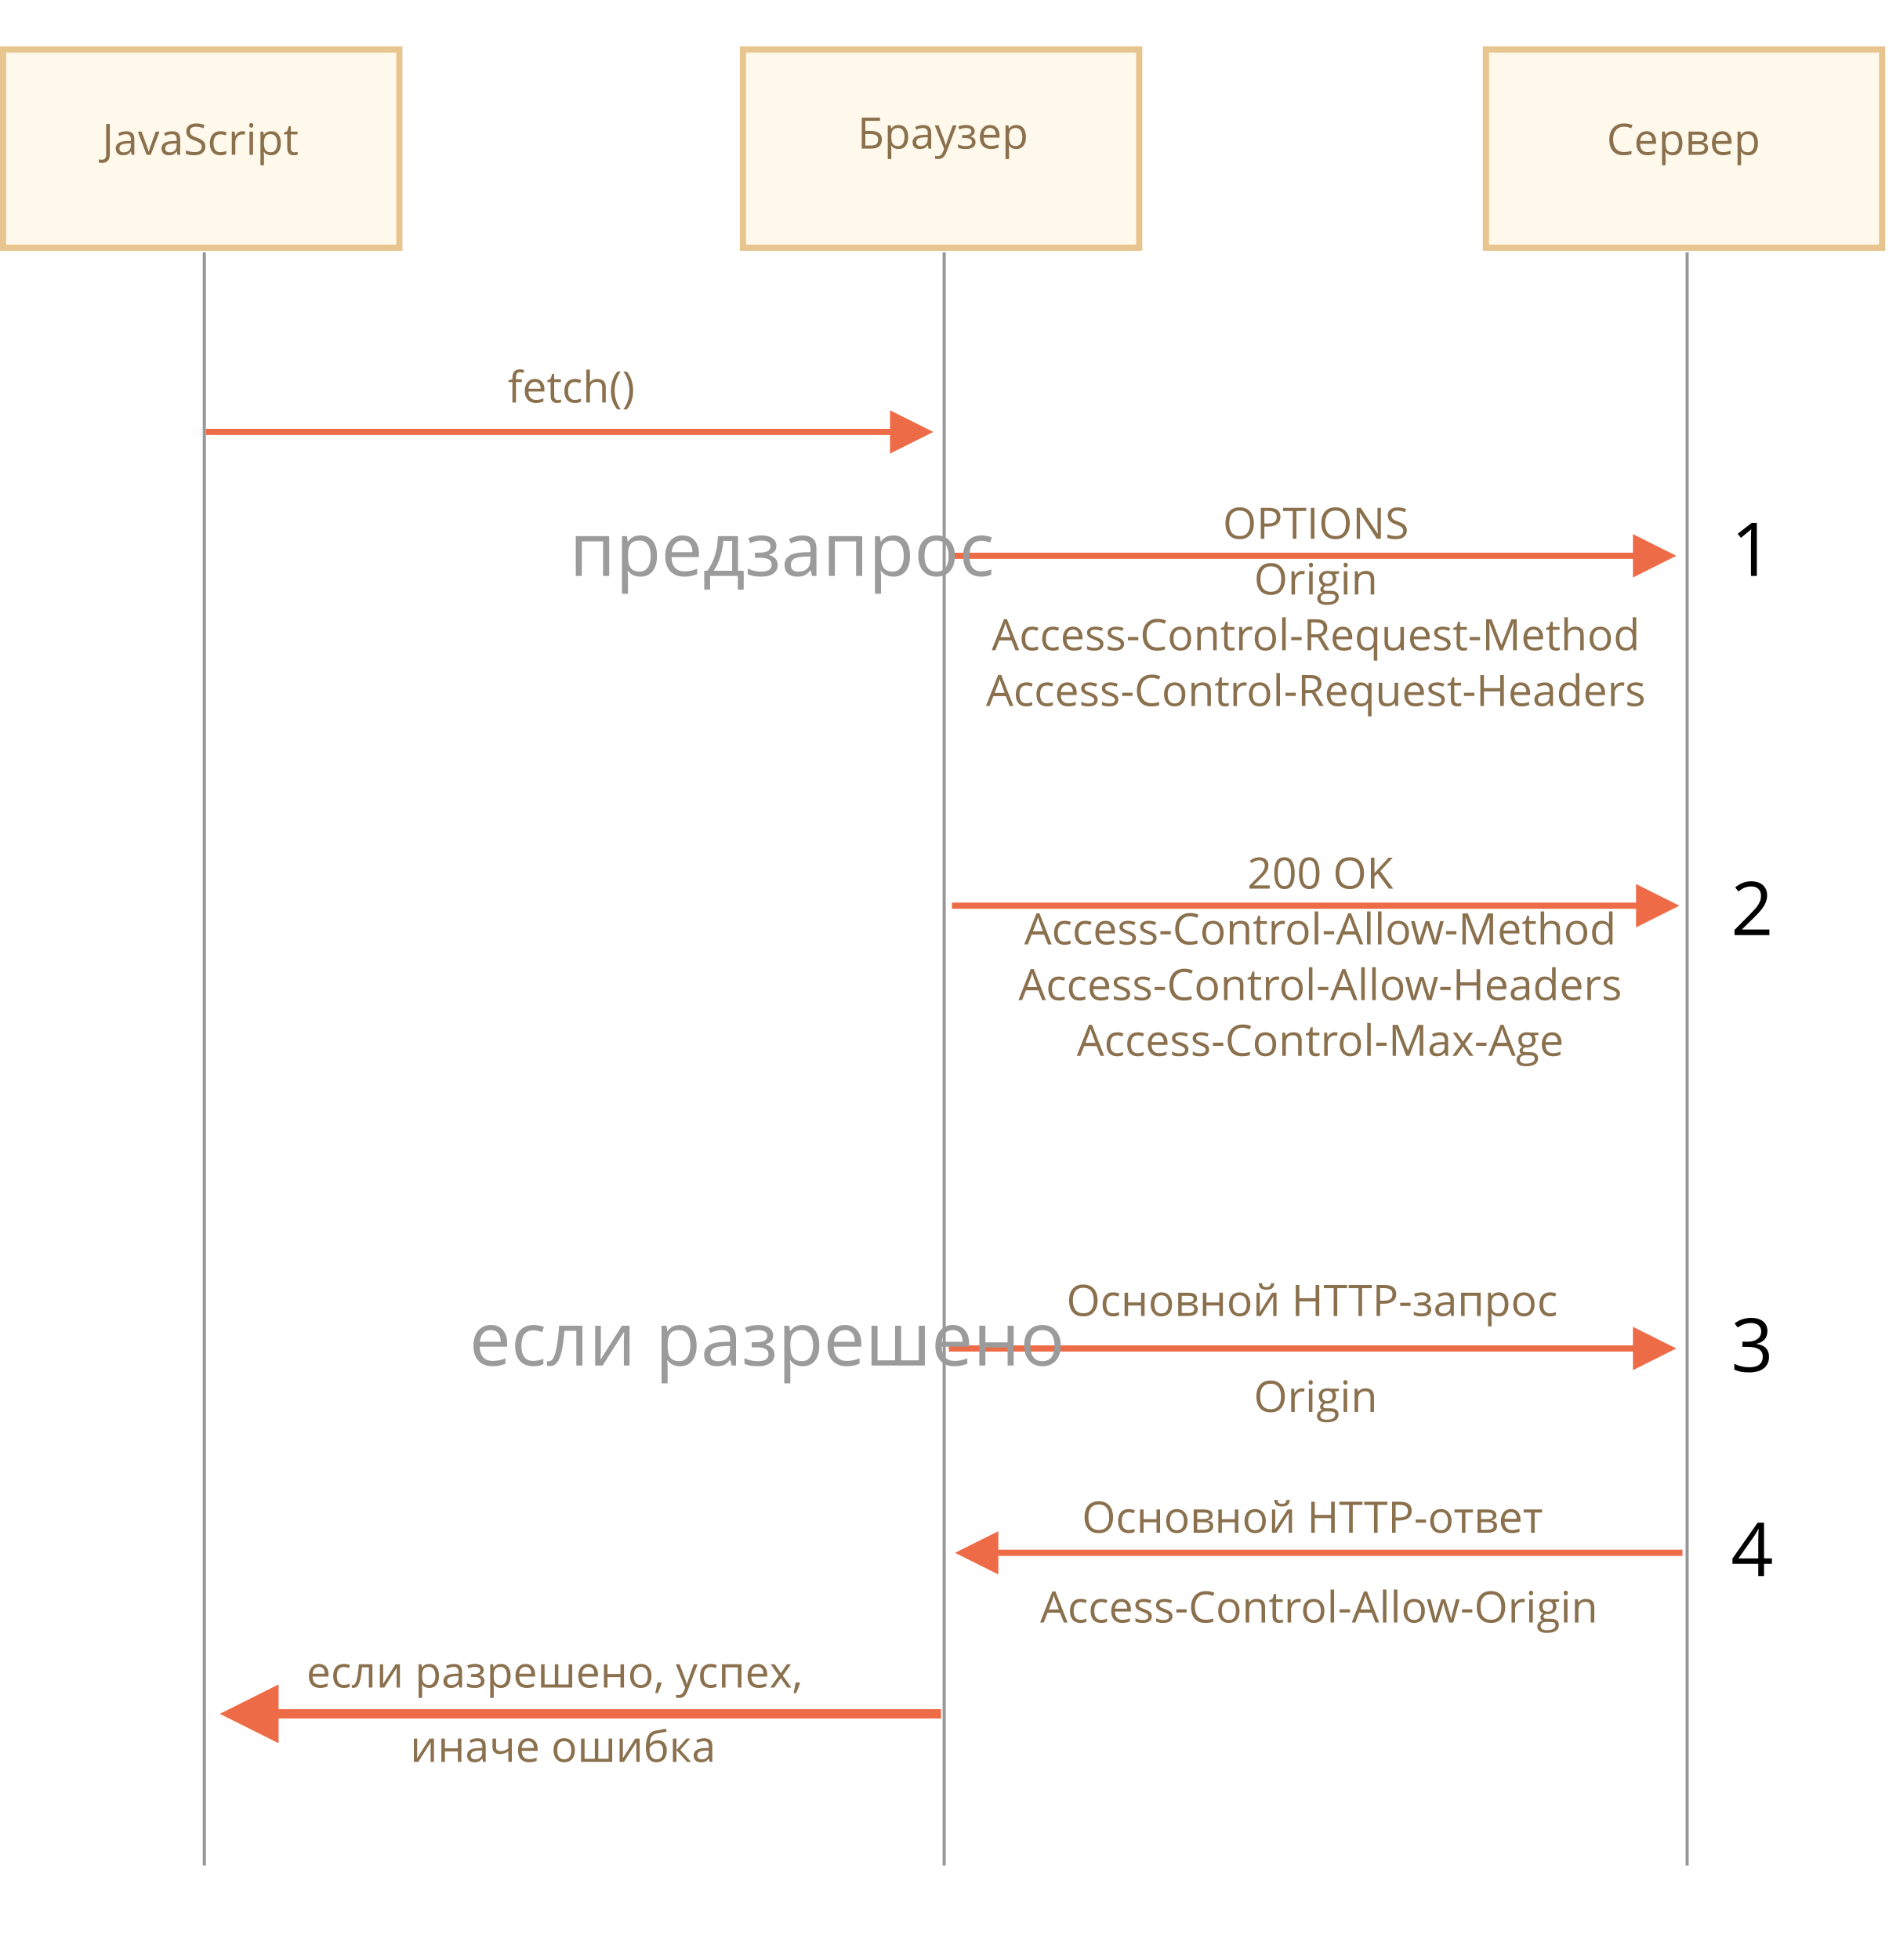
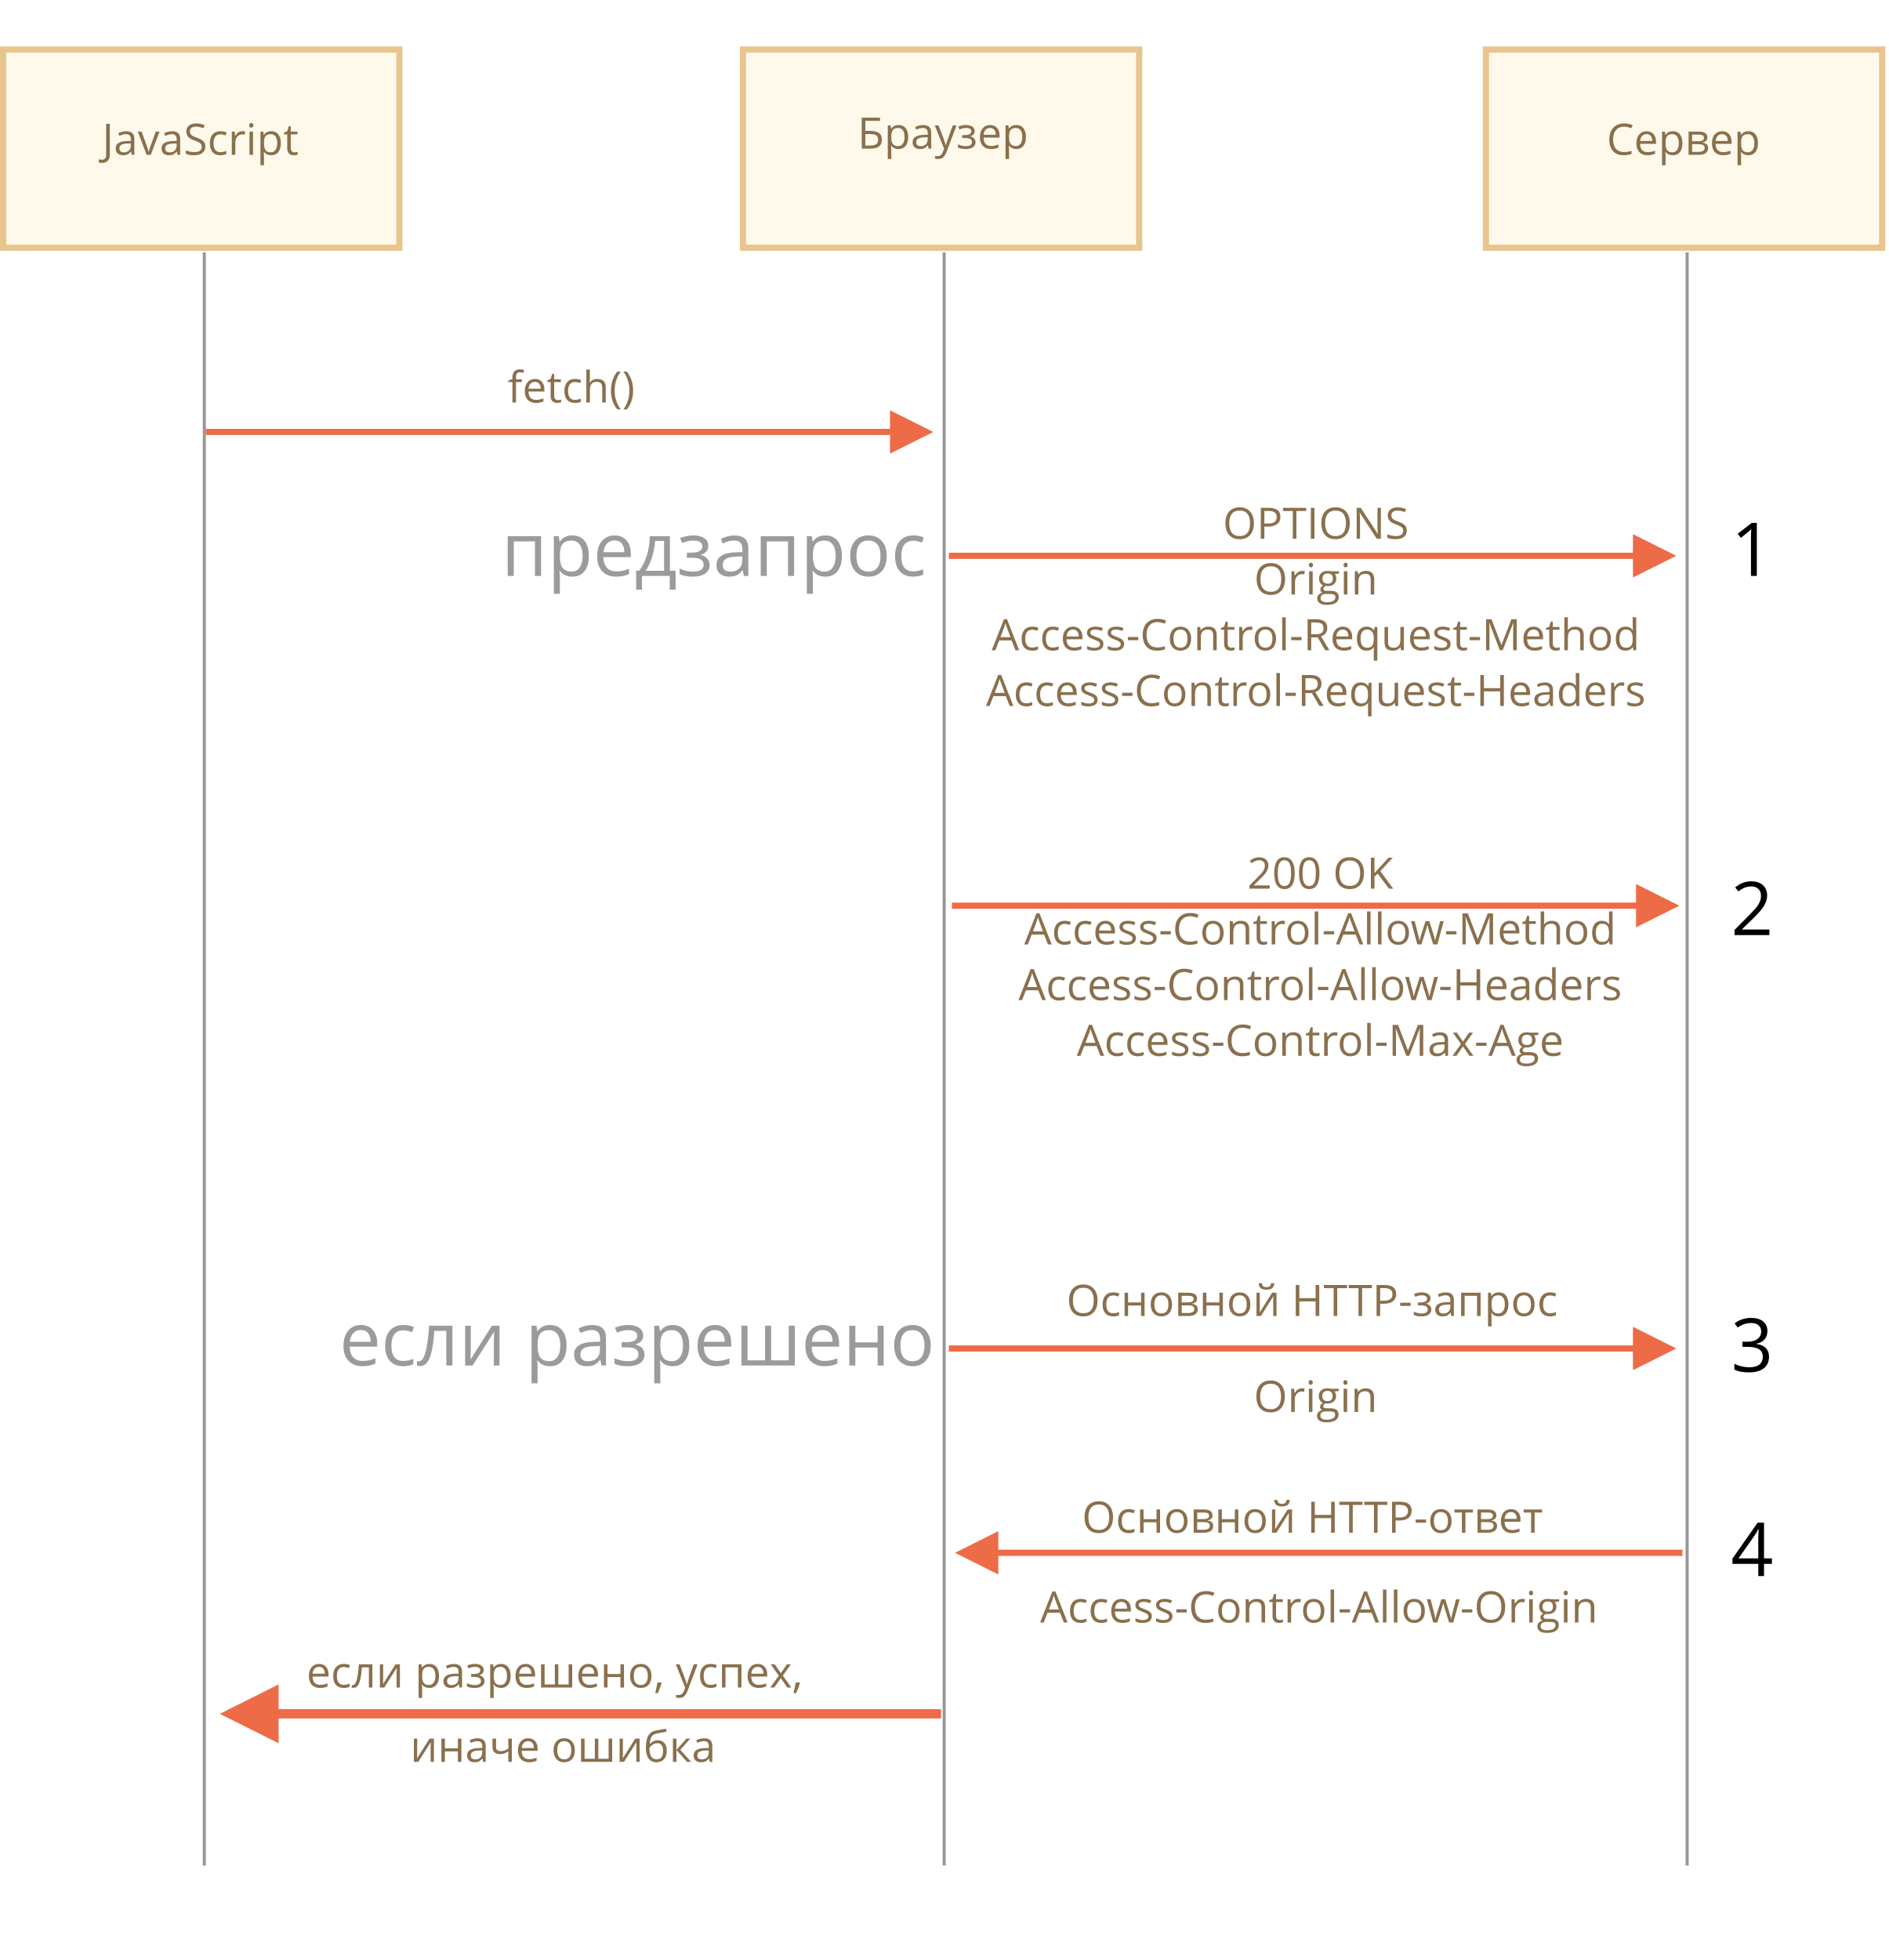
<svg xmlns="http://www.w3.org/2000/svg" width="610px" height="633px" viewBox="0 0 610 633" version="1.1">
  <g id="network" stroke="none" stroke-width="1" fill="none" fill-rule="evenodd">
    <g id="xhr-preflight.svg">
      <rect id="Rectangle-227" stroke="#E8C48E" stroke-width="2" fill="#FFF9EB" x="1" y="16" width="128" height="64" />
      <text id="JavaScript" font-family="OpenSans-Regular, Open Sans" font-size="14" font-weight="normal" fill="#8A704D">
        <tspan x="33" y="50">JavaScript</tspan>
      </text>
      <rect id="Rectangle-228" stroke="#E8C48E" stroke-width="2" fill="#FFF9EB" x="240" y="16" width="128" height="64" />
      <text id="Browser" font-family="OpenSans-Regular, Open Sans" font-size="14" font-weight="normal" fill="#8A704D">
        <tspan x="277" y="48">Браузер</tspan>
      </text>
      <rect id="Rectangle-229" stroke="#E8C48E" stroke-width="2" fill="#FFF9EB" x="480" y="16" width="128" height="64" />
      <text id="Server" font-family="OpenSans-Regular, Open Sans" font-size="14" font-weight="normal" fill="#8A704D">
        <tspan x="519" y="50">Сервер</tspan>
      </text>
      <path d="M66,82 L66,602" id="Line" stroke="#979797" stroke-linecap="square" />
      <path d="M305,82 L305,602" id="Line" stroke="#979797" stroke-linecap="square" />
      <path d="M545,82 L545,602" id="Line" stroke="#979797" stroke-linecap="square" />
      <path id="Line" d="M287.5,140.5 L66.5,140.5 L66.5,138.5 L287.5,138.5 L287.5,132.5 L301.5,139.5 L287.5,146.5 L287.5,140.5 Z" fill="#EE6B47" fill-rule="nonzero" />
      <text id="fetch()" font-family="OpenSans-Regular, Open Sans" font-size="14" font-weight="normal" fill="#8A704D">
        <tspan x="164" y="130">fetch()</tspan>
      </text>
      <text id="OPTIONS-Origin-Acces" font-family="OpenSans-Regular, Open Sans" font-size="14" font-weight="normal" line-spacing="18" fill="#8A704D">
        <tspan x="395.001" y="174">OPTIONS</tspan>
        <tspan x="405.081" y="192">Origin</tspan>
        <tspan x="320.366" y="210">Access-Control-Request-Method</tspan>
        <tspan x="318.5" y="228">Access-Control-Request-Headers</tspan>
      </text>
      <path id="Line" d="M528.5,293.5 L307.5,293.5 L307.5,291.5 L528.5,291.5 L528.5,285.5 L542.5,292.5 L528.5,299.5 L528.5,293.5 Z" fill="#EE6B47" fill-rule="nonzero" />
      <text id="200-OK" font-family="OpenSans-Regular, Open Sans" font-size="14" font-weight="normal" line-spacing="18" fill="#8A704D">
        <tspan x="402.914" y="287">200 OK</tspan>
        <tspan x="330.866" y="305">Access-Control-Allow-Method</tspan>
        <tspan x="329" y="323">Access-Control-Allow-Headers</tspan>
        <tspan x="347.83" y="341">Access-Control-Max-Age</tspan>
      </text>
      <path id="Line-4" d="M527.5,180.5 L306.5,180.5 L306.5,178.5 L527.5,178.5 L527.5,172.5 L541.5,179.5 L527.5,186.5 L527.5,180.5 Z" fill="#EE6B47" fill-rule="nonzero" />
      <path id="Line-2" d="M322.5,500.5 L543.5,500.5 L543.5,502.5 L322.5,502.5 L322.5,508.5 L308.5,501.5 L322.5,494.5 L322.5,500.5 Z" fill="#EE6B47" fill-rule="nonzero" />
      <path id="Line-3" d="M90,552 L304,552 L304,555 L90,555 L90,563 L71,553.5 L90,544 L90,552 Z" fill="#EE6B47" fill-rule="nonzero" />
      <text id="Access-Control-Allow" font-family="OpenSans-Regular, Open Sans" font-size="14" font-weight="normal" line-spacing="18" fill="#8A704D">
        <tspan x="336" y="524">Access-Control-Allow-Origin</tspan>
      </text>
      <text id="Main-HTTP-response" font-family="OpenSans-Regular, Open Sans" font-size="14" font-weight="normal" line-spacing="18" fill="#8A704D">
        <tspan x="349.5" y="495">Основной HTTP-ответ</tspan>
      </text>
      <text id="otherwise-error" font-family="OpenSans-Regular, Open Sans" font-size="14" font-weight="normal" line-spacing="18" fill="#8A704D">
        <tspan x="132.5" y="569">иначе ошибка</tspan>
      </text>
      <text id="if-allowed:-success," font-family="OpenSans-Regular, Open Sans" font-size="14" font-weight="normal" line-spacing="18" fill="#8A704D">
        <tspan x="99" y="545">если разрешено, успех,</tspan>
      </text>
      <path id="Line-5" d="M527.5,436.5 L306.5,436.5 L306.5,434.5 L527.5,434.5 L527.5,428.5 L541.5,435.5 L527.5,442.5 L527.5,436.5 Z" fill="#EE6B47" fill-rule="nonzero" />
      <text id="Origin" font-family="OpenSans-Regular, Open Sans" font-size="14" font-weight="normal" line-spacing="18" fill="#8A704D">
        <tspan x="405" y="456">Origin</tspan>
      </text>
      <text id="Main-HTTP-request" font-family="OpenSans-Regular, Open Sans" font-size="14" font-weight="normal" line-spacing="18" fill="#8A704D">
        <tspan x="344.5" y="425">Основной HTTP-запрос</tspan>
      </text>
      <text id="preflight" font-family="OpenSans-Regular, Open Sans" font-size="24" font-weight="normal" fill="#9B9B9B">
-         <tspan x="183.943" y="186">предзапрос</tspan>
+         <tspan x="161.943" y="186">предзапрос</tspan>
      </text>
      <text id="if-allowed" font-family="OpenSans-Regular, Open Sans" font-size="24" font-weight="normal" fill="#9B9B9B">
-         <tspan x="151.609" y="441">если разрешено</tspan>
+         <tspan x="109.609" y="441">если разрешено</tspan>
      </text>
      <text id="1" font-family="OpenSans-Regular, Open Sans" font-size="24" font-weight="normal" fill="#000000">
        <tspan x="559.139" y="186">1</tspan>
      </text>
      <text id="2" font-family="OpenSans-Regular, Open Sans" font-size="24" font-weight="normal" fill="#000000">
        <tspan x="559.139" y="302">2</tspan>
      </text>
      <text id="3" font-family="OpenSans-Regular, Open Sans" font-size="24" font-weight="normal" fill="#000000">
        <tspan x="559.139" y="443">3</tspan>
      </text>
      <text id="4" font-family="OpenSans-Regular, Open Sans" font-size="24" font-weight="normal" fill="#000000">
        <tspan x="559.139" y="509">4</tspan>
      </text>
    </g>
  </g>
</svg>
